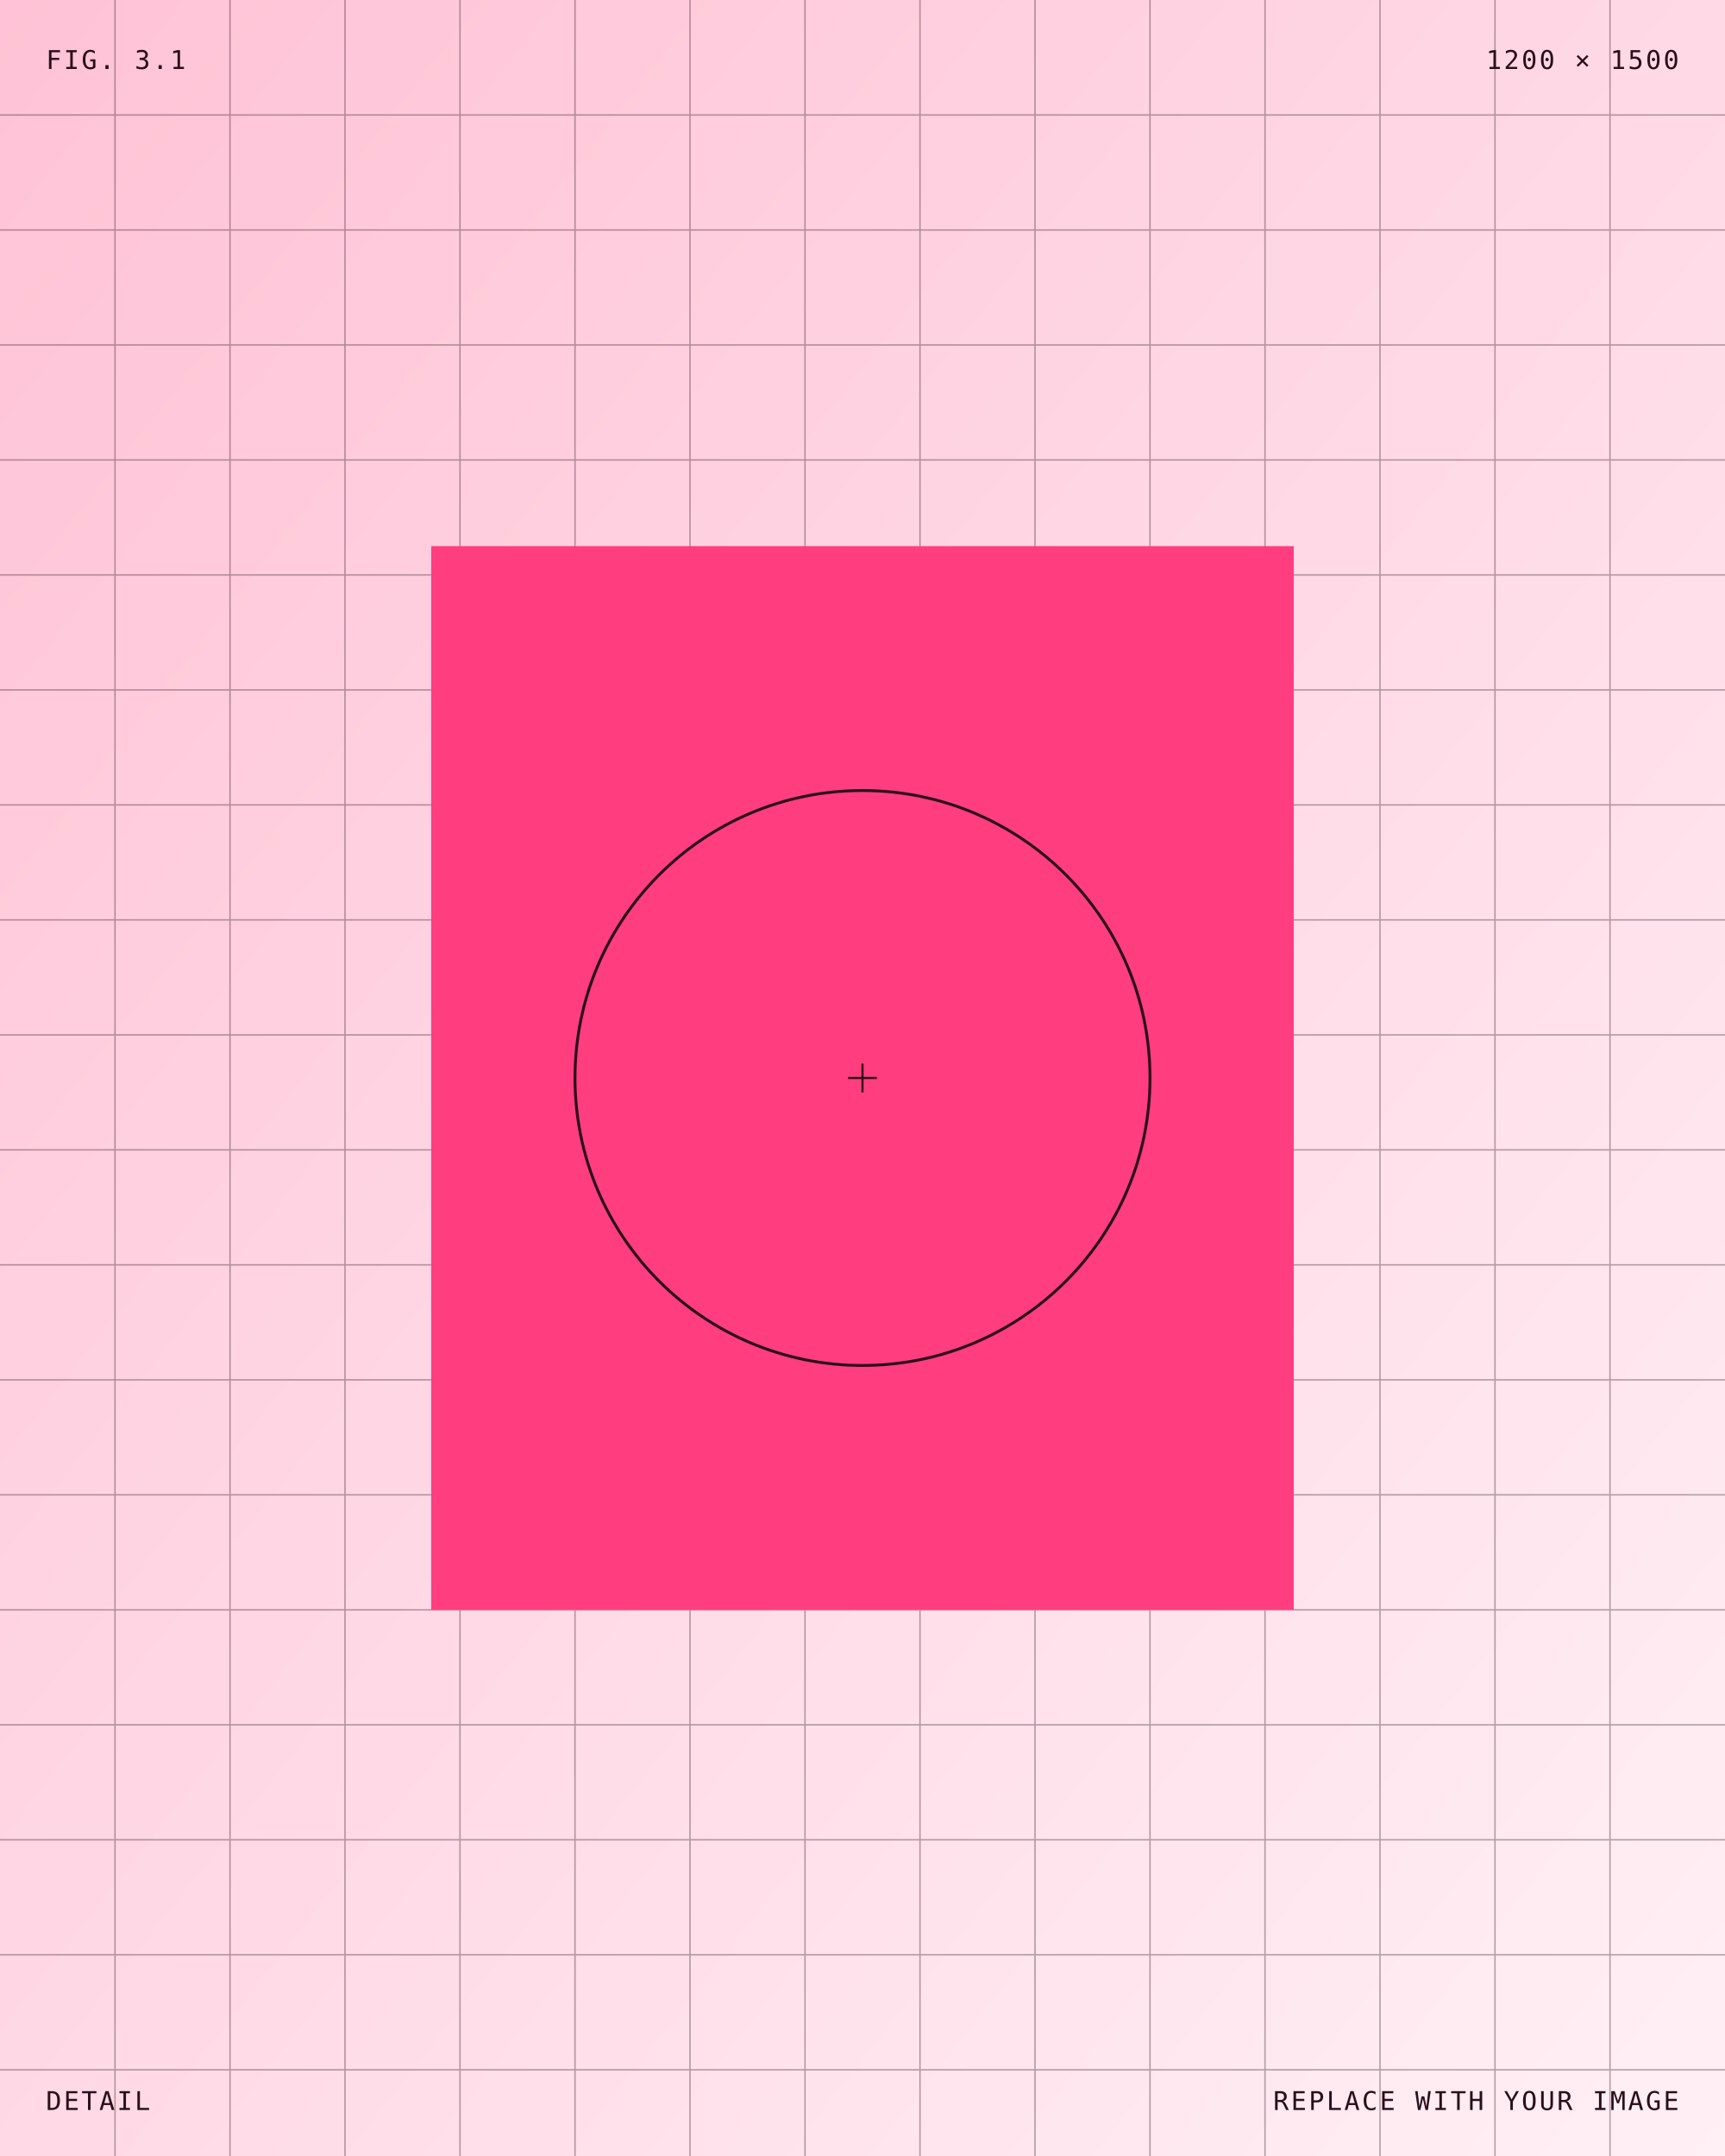
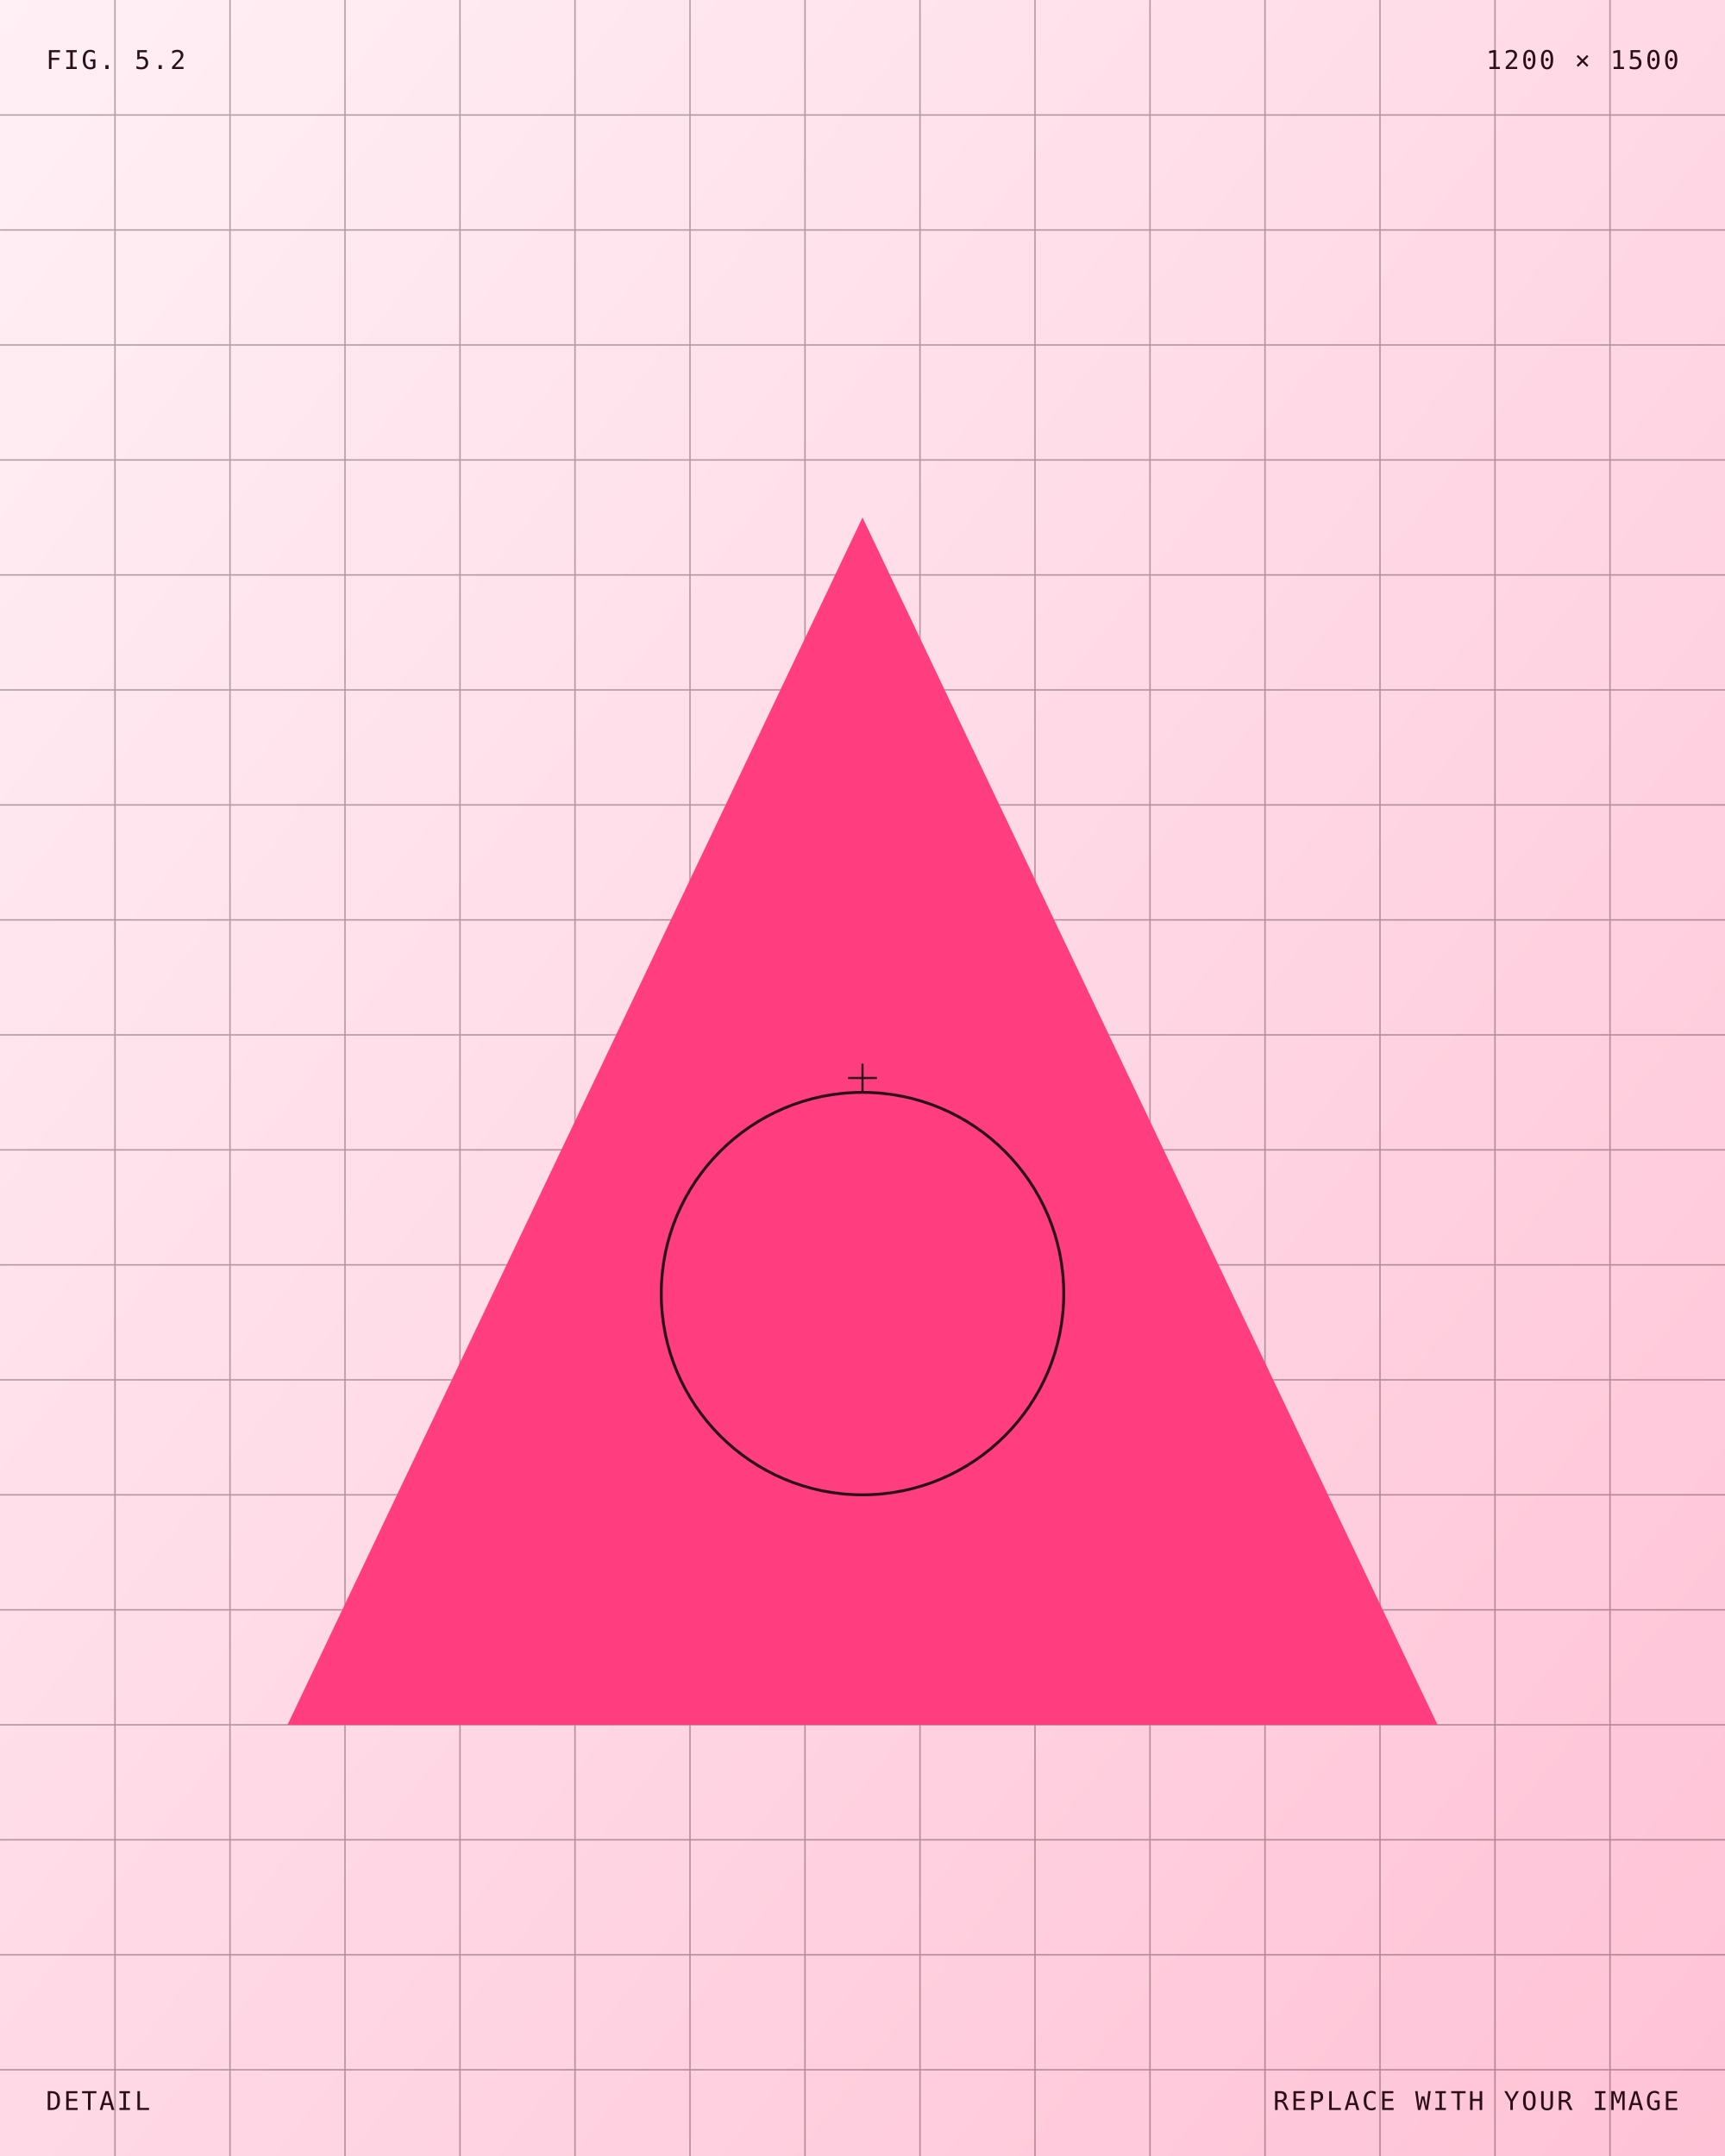
<svg xmlns="http://www.w3.org/2000/svg" viewBox="0 0 1200 1500" width="1200" height="1500" role="img" aria-label="Detail">
  <defs>
    <linearGradient id="g" x1="0" y1="0" x2="1" y2="1">
-       <stop offset="0" stop-color="#ffc2d6" />
-       <stop offset="1" stop-color="#fff0f5" />
+       <stop offset="0" stop-color="#fff0f5" />
+       <stop offset="1" stop-color="#ffc2d6" />
    </linearGradient>
  </defs>
  <rect width="1200" height="1500" fill="url(#g)" />
  <g stroke="#2a0f1a" stroke-width="1" opacity=".35">
    <line x1="80" y1="0" x2="80" y2="1500" />
    <line x1="160" y1="0" x2="160" y2="1500" />
    <line x1="240" y1="0" x2="240" y2="1500" />
    <line x1="320" y1="0" x2="320" y2="1500" />
    <line x1="400" y1="0" x2="400" y2="1500" />
    <line x1="480" y1="0" x2="480" y2="1500" />
    <line x1="560" y1="0" x2="560" y2="1500" />
    <line x1="640" y1="0" x2="640" y2="1500" />
    <line x1="720" y1="0" x2="720" y2="1500" />
    <line x1="800" y1="0" x2="800" y2="1500" />
    <line x1="880" y1="0" x2="880" y2="1500" />
    <line x1="960" y1="0" x2="960" y2="1500" />
    <line x1="1040" y1="0" x2="1040" y2="1500" />
    <line x1="1120" y1="0" x2="1120" y2="1500" />
    <line x1="0" y1="80" x2="1200" y2="80" />
    <line x1="0" y1="160" x2="1200" y2="160" />
    <line x1="0" y1="240" x2="1200" y2="240" />
    <line x1="0" y1="320" x2="1200" y2="320" />
    <line x1="0" y1="400" x2="1200" y2="400" />
    <line x1="0" y1="480" x2="1200" y2="480" />
    <line x1="0" y1="560" x2="1200" y2="560" />
    <line x1="0" y1="640" x2="1200" y2="640" />
    <line x1="0" y1="720" x2="1200" y2="720" />
    <line x1="0" y1="800" x2="1200" y2="800" />
    <line x1="0" y1="880" x2="1200" y2="880" />
    <line x1="0" y1="960" x2="1200" y2="960" />
    <line x1="0" y1="1040" x2="1200" y2="1040" />
    <line x1="0" y1="1120" x2="1200" y2="1120" />
    <line x1="0" y1="1200" x2="1200" y2="1200" />
    <line x1="0" y1="1280" x2="1200" y2="1280" />
    <line x1="0" y1="1360" x2="1200" y2="1360" />
    <line x1="0" y1="1440" x2="1200" y2="1440" />
  </g>
-   <rect x="300" y="380" width="600" height="740" fill="#ff3d7f" />
-   <circle cx="600" cy="750" r="200" fill="none" stroke="#2a0f1a" stroke-width="2" />
+   <path d="M200 1200 L600 360 L1000 1200 Z" fill="#ff3d7f" />
+   <circle cx="600" cy="900" r="140" fill="none" stroke="#2a0f1a" stroke-width="2" />
  <g font-family="ui-monospace, Menlo, monospace" font-size="18" fill="#2a0f1a" letter-spacing="1.5">
-     <text x="32" y="48">FIG. 3.1</text>
+     <text x="32" y="48">FIG. 5.2</text>
    <text x="1168" y="48" text-anchor="end">1200 × 1500</text>
    <text x="32" y="1468">DETAIL</text>
    <text x="1168" y="1468" text-anchor="end">REPLACE WITH YOUR IMAGE</text>
  </g>
  <g stroke="#2a0f1a" stroke-width="1.5">
    <path d="M590.0 750.0h20M600.0 740.0v20" />
  </g>
</svg>
